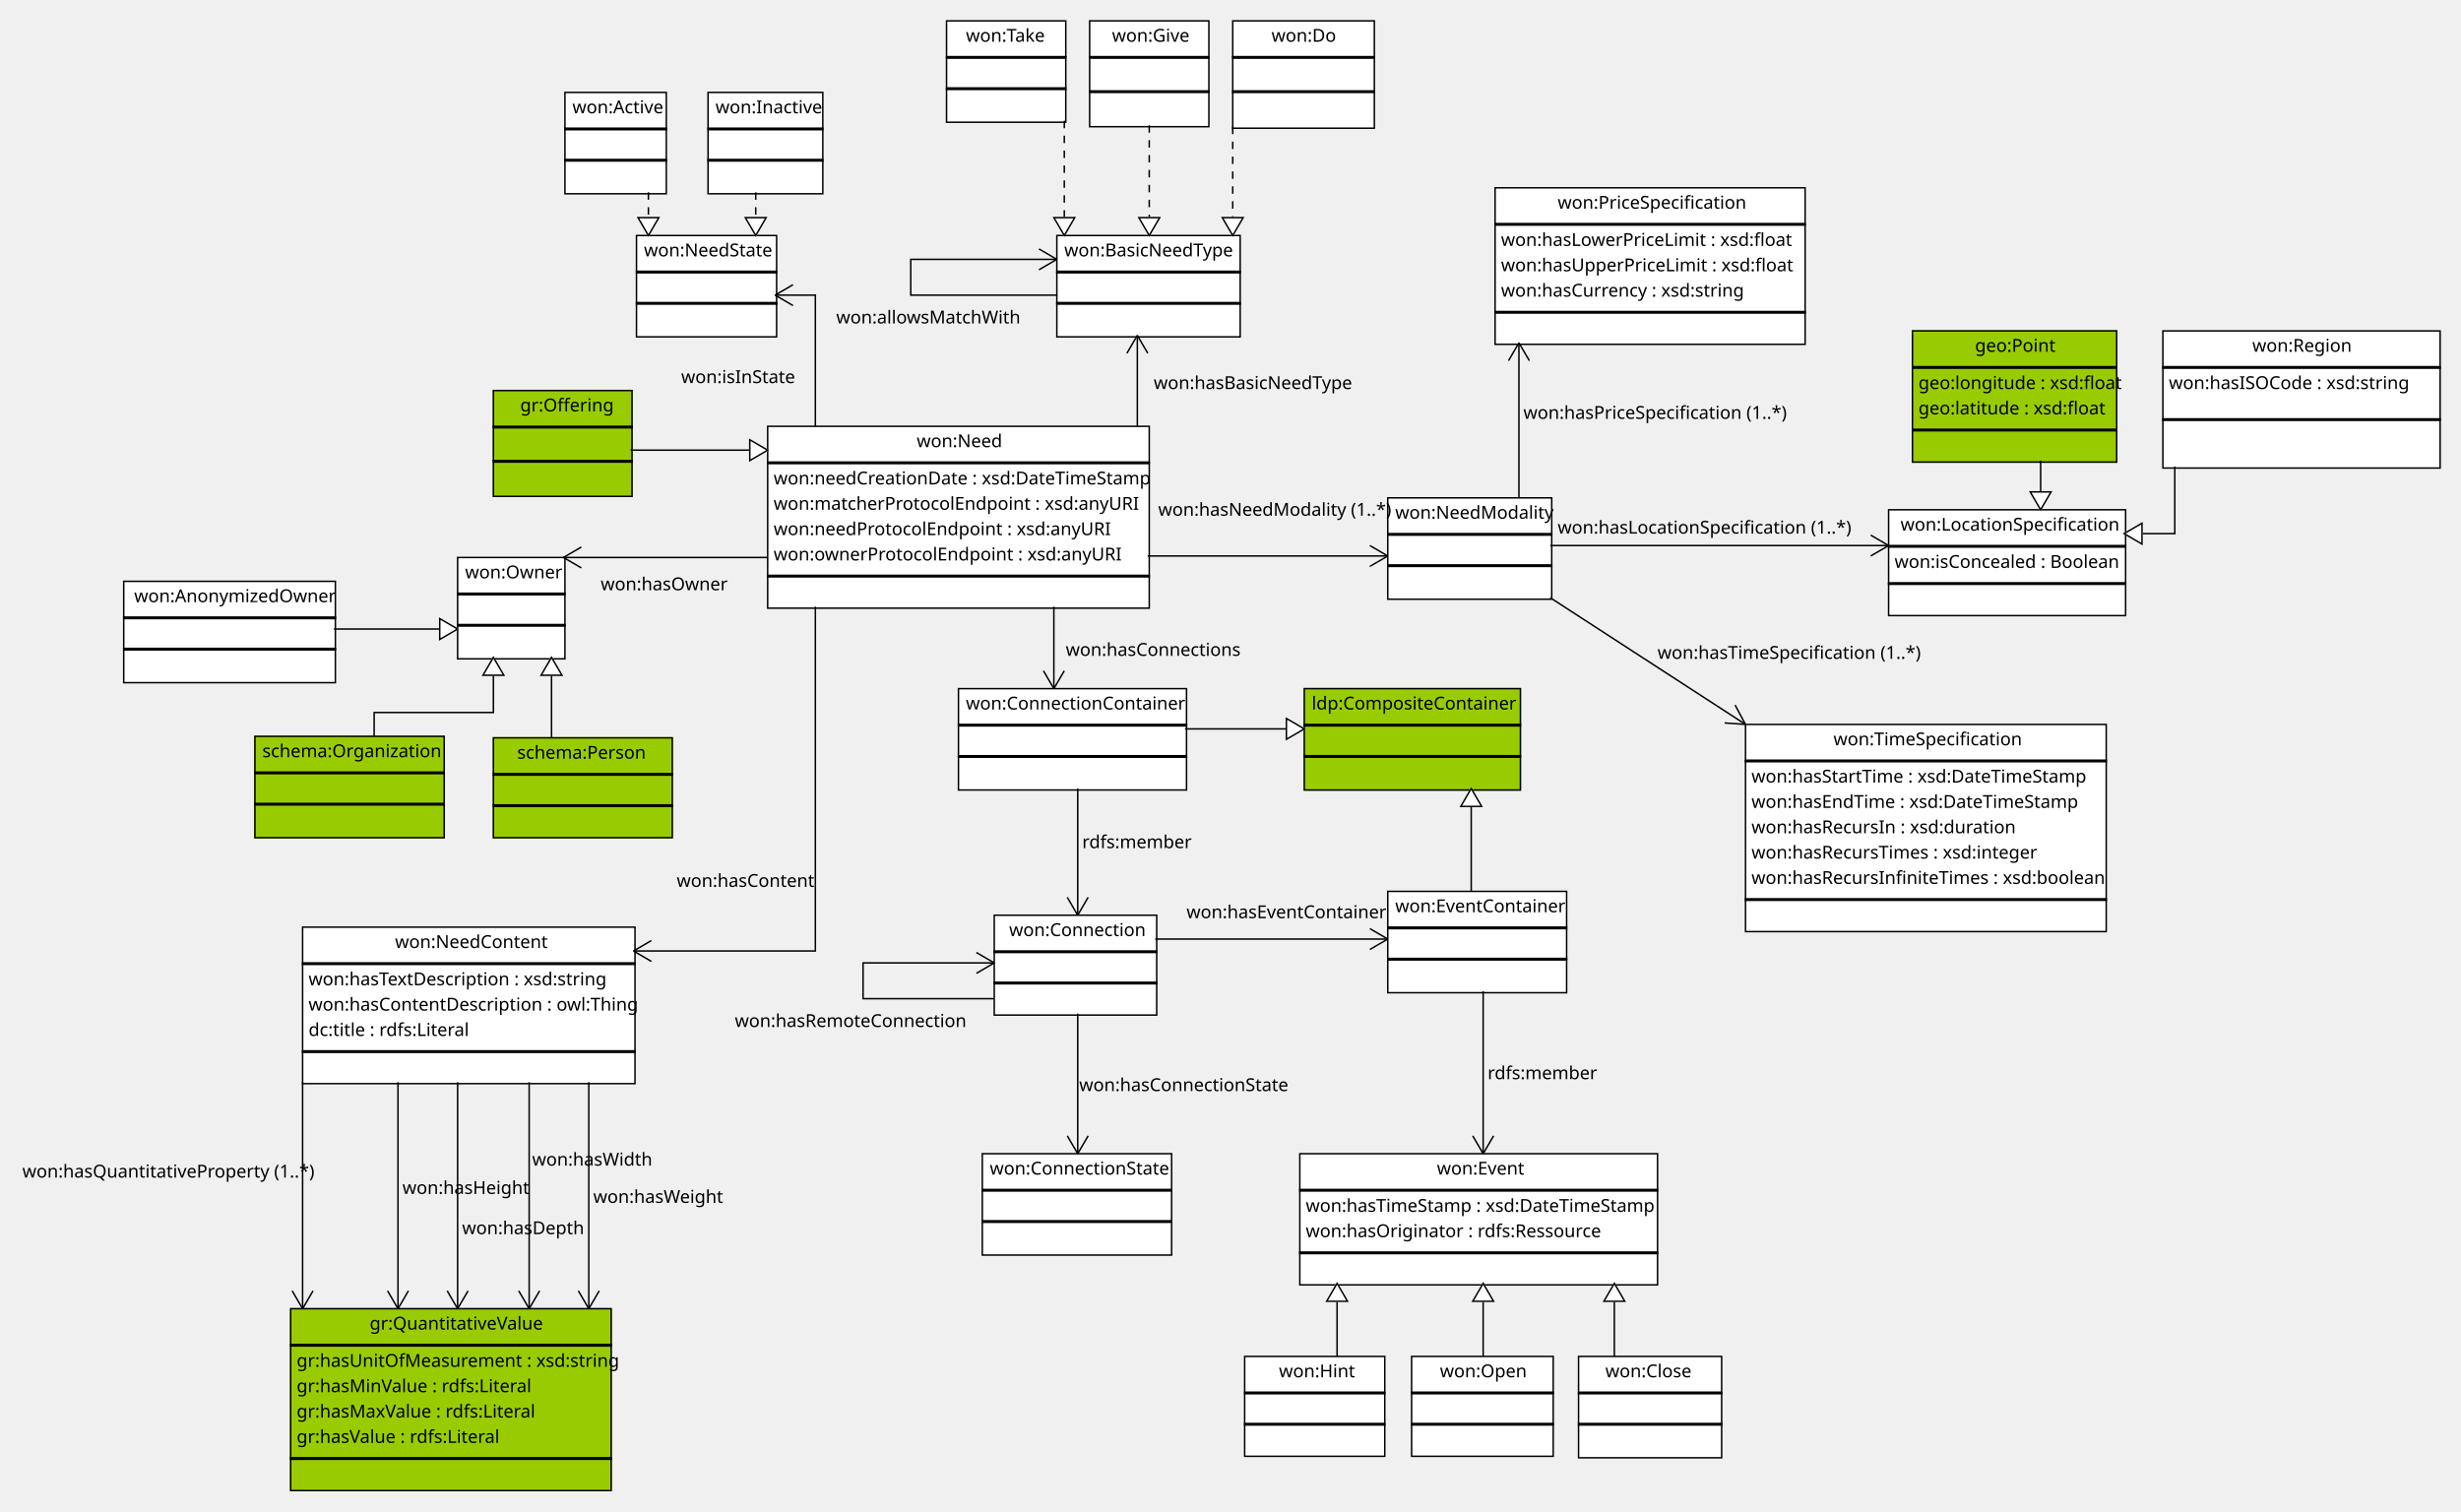
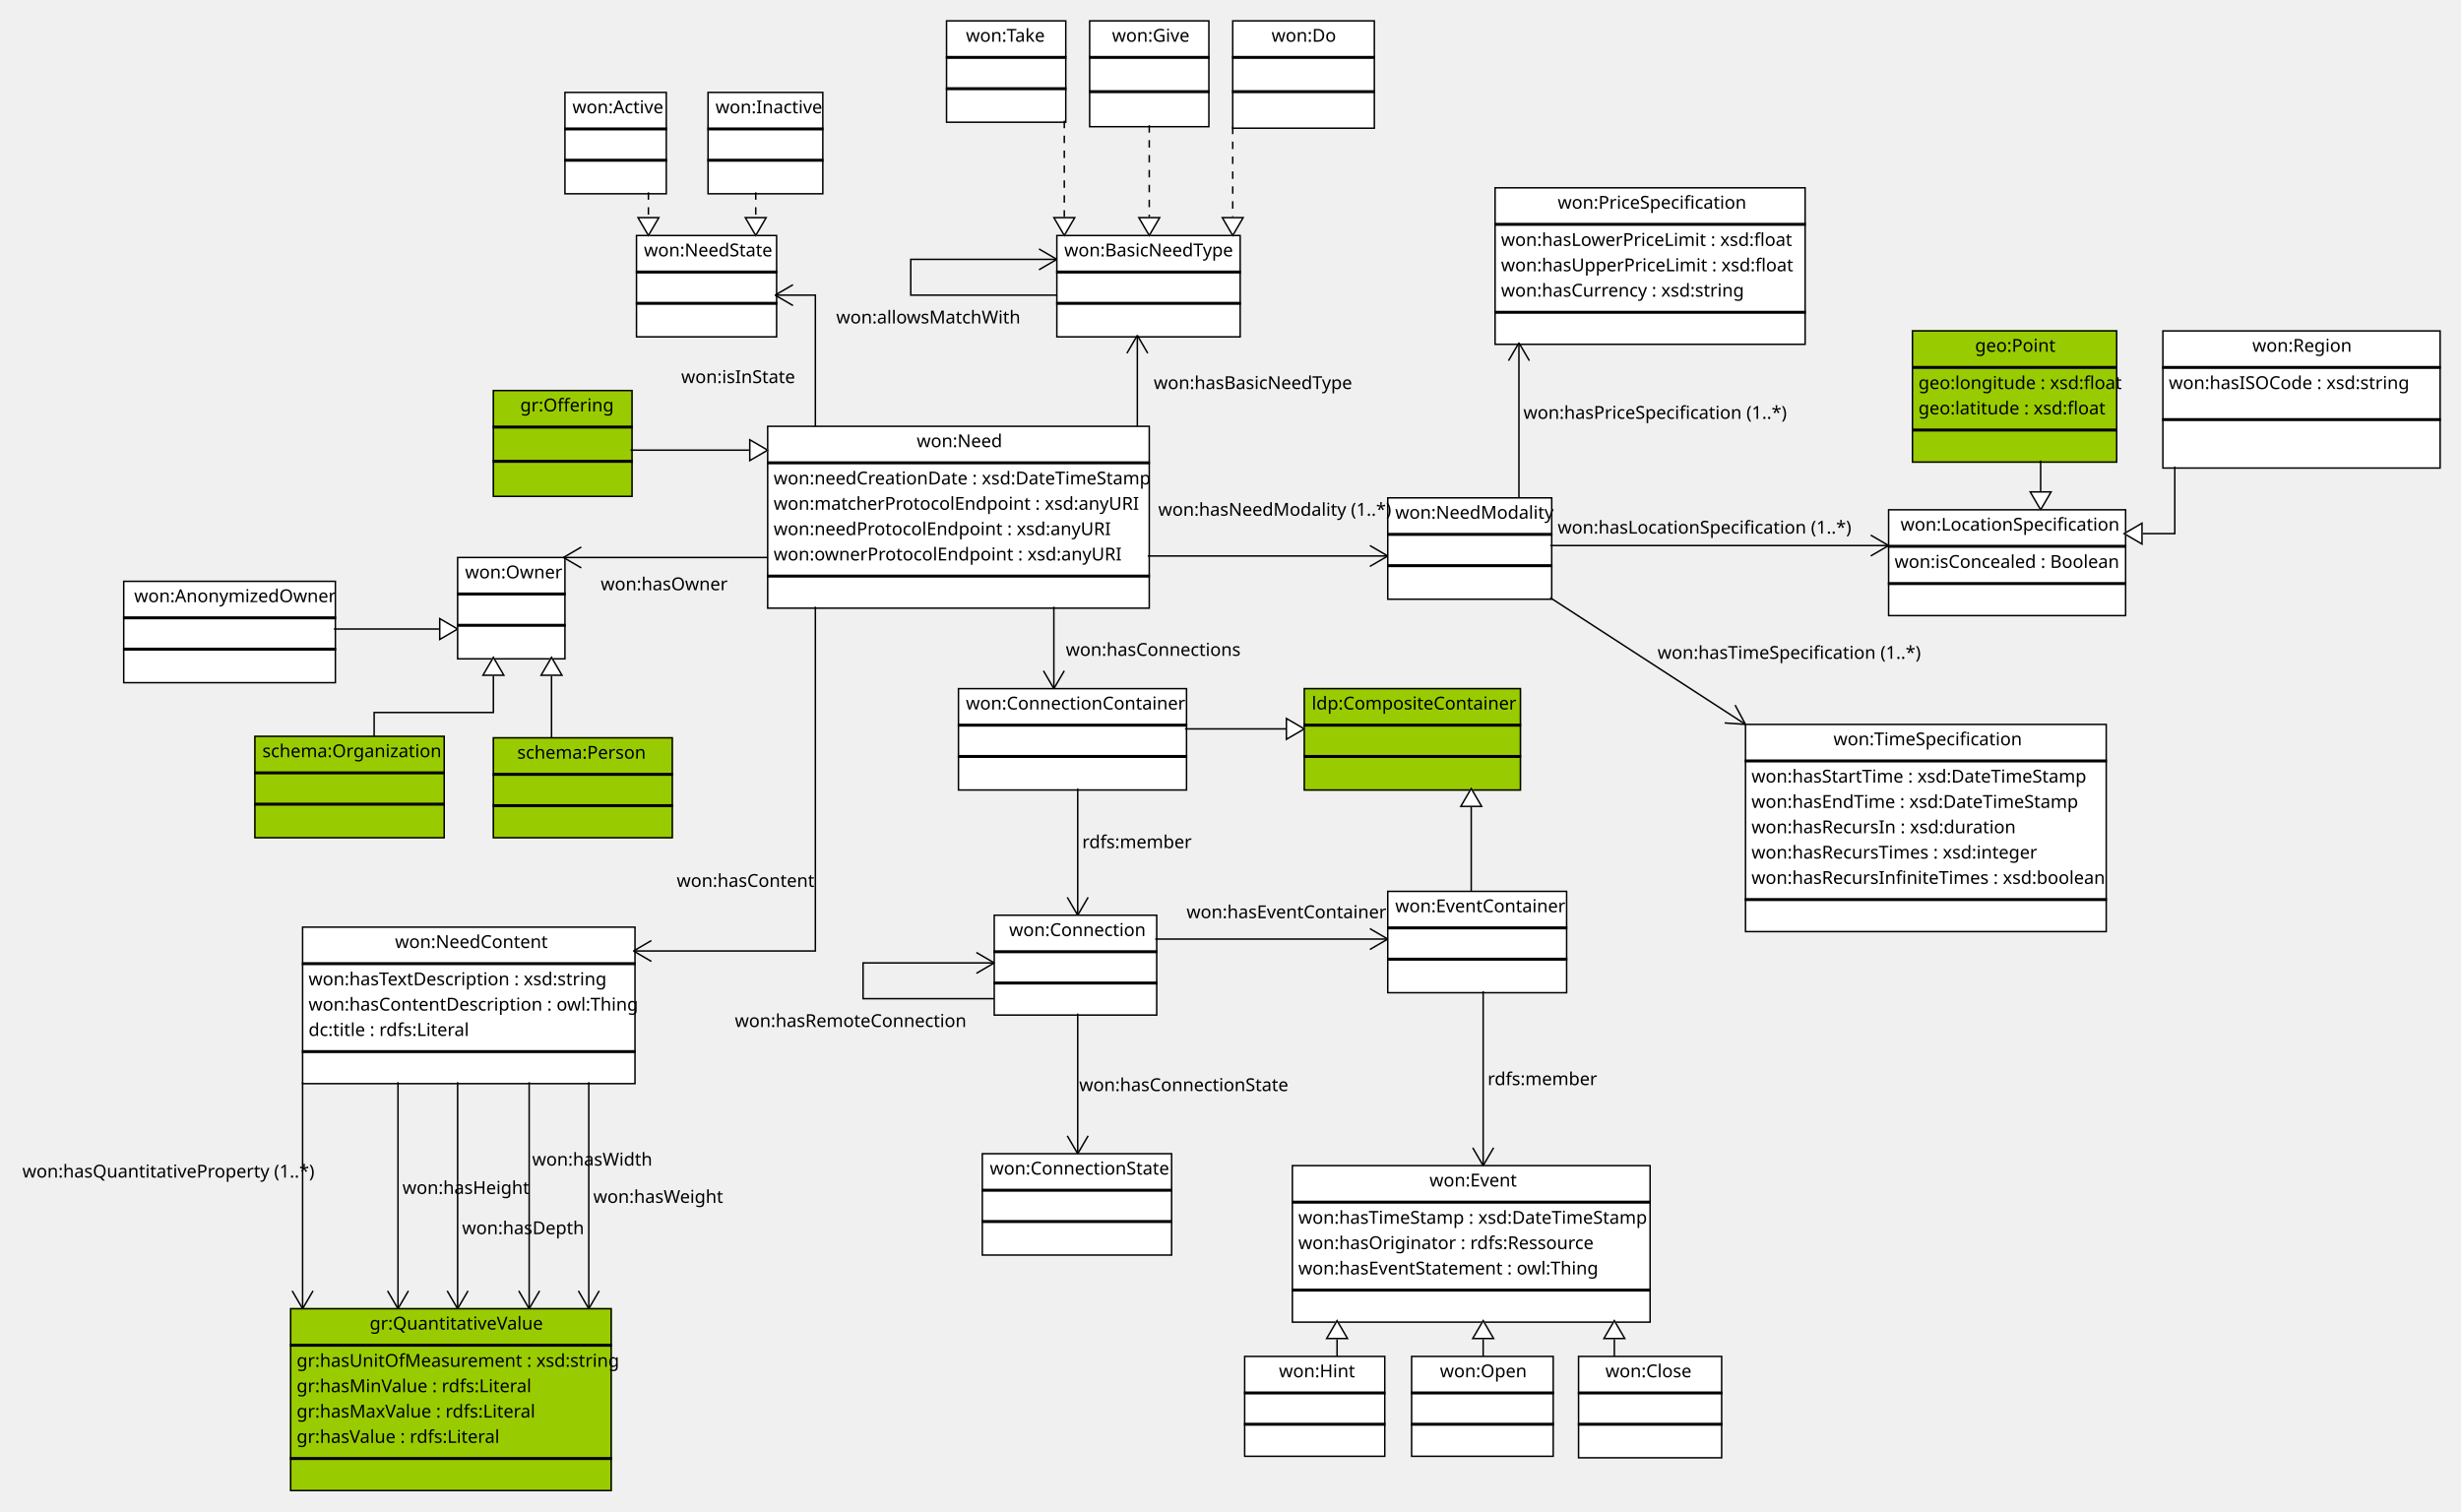
<svg xmlns="http://www.w3.org/2000/svg" height="1014" version="1.1" width="1651">
  <rect fill="#99cc00" height="71" stroke="#99cc00" stroke-width="1" width="93" x="331" y="262" />
  <rect fill="none" height="71" stroke="#000000" stroke-width="1" width="93" x="331" y="262" />
  <text font-family="Dialog" font-size="12" x="349" y="276">
gr:Offering</text>
  <rect fill="#000000" height="1" stroke="#000000" stroke-width="1" width="93" x="331" y="286" />
  <rect fill="#000000" height="1" stroke="#000000" stroke-width="1" width="93" x="331" y="309" />
  <rect fill="#ffffff" height="122" stroke="#ffffff" stroke-width="1" width="256" x="515" y="286" />
  <rect fill="none" height="122" stroke="#000000" stroke-width="1" width="256" x="515" y="286" />
  <text font-family="Dialog" font-size="12" x="615" y="300">
won:Need</text>
  <rect fill="#000000" height="1" stroke="#000000" stroke-width="1" width="256" x="515" y="310" />
  <text font-family="Dialog" font-size="12" x="519" y="325">
won:needCreationDate : xsd:DateTimeStamp</text>
  <text font-family="Dialog" font-size="12" x="519" y="342">
won:matcherProtocolEndpoint : xsd:anyURI</text>
  <text font-family="Dialog" font-size="12" x="519" y="359">
won:needProtocolEndpoint : xsd:anyURI</text>
  <text font-family="Dialog" font-size="12" x="519" y="376">
won:ownerProtocolEndpoint : xsd:anyURI</text>
  <rect fill="#000000" height="1" stroke="#000000" stroke-width="1" width="256" x="515" y="386" />
  <polyline fill="none" points="423,302 515,302" stroke="#000000" stroke-width="1" />
  <polygon fill="#ffffff" points="515,302 503,309 503,295" stroke="#ffffff" stroke-width="1" />
  <polygon fill="none" points="515,302 503,309 503,295" stroke="#000000" stroke-width="1" />
  <rect fill="#99cc00" height="68" stroke="#99cc00" stroke-width="1" width="145" x="875" y="462" />
  <rect fill="none" height="68" stroke="#000000" stroke-width="1" width="145" x="875" y="462" />
  <text font-family="Dialog" font-size="12" x="880" y="476">
ldp:CompositeContainer</text>
  <rect fill="#000000" height="1" stroke="#000000" stroke-width="1" width="145" x="875" y="486" />
  <rect fill="#000000" height="1" stroke="#000000" stroke-width="1" width="145" x="875" y="507" />
  <rect fill="#ffffff" height="68" stroke="#ffffff" stroke-width="1" width="120" x="931" y="598" />
  <rect fill="none" height="68" stroke="#000000" stroke-width="1" width="120" x="931" y="598" />
  <text font-family="Dialog" font-size="12" x="936" y="612">
won:EventContainer</text>
  <rect fill="#000000" height="1" stroke="#000000" stroke-width="1" width="120" x="931" y="622" />
  <rect fill="#000000" height="1" stroke="#000000" stroke-width="1" width="120" x="931" y="643" />
  <polyline fill="none" points="987,598 987,529" stroke="#000000" stroke-width="1" />
  <polygon fill="#ffffff" points="987,529 994,541 980,541" stroke="#ffffff" stroke-width="1" />
  <polygon fill="none" points="987,529 994,541 980,541" stroke="#000000" stroke-width="1" />
  <rect fill="#ffffff" height="67" stroke="#ffffff" stroke-width="1" width="109" x="667" y="614" />
  <rect fill="none" height="67" stroke="#000000" stroke-width="1" width="109" x="667" y="614" />
  <text font-family="Dialog" font-size="12" x="677" y="628">
won:Connection</text>
  <rect fill="#000000" height="1" stroke="#000000" stroke-width="1" width="109" x="667" y="638" />
  <rect fill="#000000" height="1" stroke="#000000" stroke-width="1" width="109" x="667" y="659" />
-   <rect fill="#ffffff" height="88" stroke="#ffffff" stroke-width="1" width="240" x="872" y="774" />
-   <rect fill="none" height="88" stroke="#000000" stroke-width="1" width="240" x="872" y="774" />
-   <text font-family="Dialog" font-size="12" x="964" y="788">
+   <rect fill="#ffffff" height="105" stroke="#ffffff" stroke-width="1" width="240" x="867" y="782" />
+   <rect fill="none" height="105" stroke="#000000" stroke-width="1" width="240" x="867" y="782" />
+   <text font-family="Dialog" font-size="12" x="959" y="796">
won:Event</text>
-   <rect fill="#000000" height="1" stroke="#000000" stroke-width="1" width="240" x="872" y="798" />
-   <text font-family="Dialog" font-size="12" x="876" y="813">
+   <rect fill="#000000" height="1" stroke="#000000" stroke-width="1" width="240" x="867" y="806" />
+   <text font-family="Dialog" font-size="12" x="871" y="821">
won:hasTimeStamp : xsd:DateTimeStamp</text>
-   <text font-family="Dialog" font-size="12" x="876" y="830">
+   <text font-family="Dialog" font-size="12" x="871" y="838">
won:hasOriginator : rdfs:Ressource</text>
-   <rect fill="#000000" height="1" stroke="#000000" stroke-width="1" width="240" x="872" y="840" />
-   <polyline fill="none" points="995,665 995,774" stroke="#000000" stroke-width="1" />
-   <line fill="#000000" stroke="#000000" stroke-width="1" x1="988" x2="995" y1="762" y2="774" />
-   <line fill="#000000" stroke="#000000" stroke-width="1" x1="1002" x2="995" y1="762" y2="774" />
-   <text font-family="Dialog" font-size="12" x="998" y="724">
+   <text font-family="Dialog" font-size="12" x="871" y="855">
+ won:hasEventStatement : owl:Thing</text>
+   <rect fill="#000000" height="1" stroke="#000000" stroke-width="1" width="240" x="867" y="865" />
+   <polyline fill="none" points="995,665 995,782" stroke="#000000" stroke-width="1" />
+   <line fill="#000000" stroke="#000000" stroke-width="1" x1="988" x2="995" y1="770" y2="782" />
+   <line fill="#000000" stroke="#000000" stroke-width="1" x1="1002" x2="995" y1="770" y2="782" />
+   <text font-family="Dialog" font-size="12" x="998" y="728">
rdfs:member</text>
  <polyline fill="none" points="775,630 931,630" stroke="#000000" stroke-width="1" />
  <line fill="#000000" stroke="#000000" stroke-width="1" x1="919" x2="931" y1="637" y2="630" />
  <line fill="#000000" stroke="#000000" stroke-width="1" x1="919" x2="931" y1="623" y2="630" />
  <text font-family="Dialog" font-size="12" x="796" y="616">
won:hasEventContainer</text>
  <polyline fill="none" points="667,670 579,670 579,646 667,646" stroke="#000000" stroke-width="1" />
  <line fill="#000000" stroke="#000000" stroke-width="1" x1="655" x2="667" y1="653" y2="646" />
  <line fill="#000000" stroke="#000000" stroke-width="1" x1="655" x2="667" y1="639" y2="646" />
  <text font-family="Dialog" font-size="12" x="493" y="689">
won:hasRemoteConnection</text>
  <rect fill="#ffffff" height="68" stroke="#ffffff" stroke-width="1" width="96" x="1059" y="910" />
  <rect fill="none" height="68" stroke="#000000" stroke-width="1" width="96" x="1059" y="910" />
  <text font-family="Dialog" font-size="12" x="1077" y="924">
won:Close</text>
  <rect fill="#000000" height="1" stroke="#000000" stroke-width="1" width="96" x="1059" y="934" />
  <rect fill="#000000" height="1" stroke="#000000" stroke-width="1" width="96" x="1059" y="955" />
  <rect fill="#ffffff" height="67" stroke="#ffffff" stroke-width="1" width="95" x="947" y="910" />
  <rect fill="none" height="67" stroke="#000000" stroke-width="1" width="95" x="947" y="910" />
  <text font-family="Dialog" font-size="12" x="966" y="924">
won:Open</text>
  <rect fill="#000000" height="1" stroke="#000000" stroke-width="1" width="95" x="947" y="934" />
  <rect fill="#000000" height="1" stroke="#000000" stroke-width="1" width="95" x="947" y="955" />
-   <polyline fill="none" points="1083,910 1083,861" stroke="#000000" stroke-width="1" />
-   <polygon fill="#ffffff" points="1083,861 1090,873 1076,873" stroke="#ffffff" stroke-width="1" />
-   <polygon fill="none" points="1083,861 1090,873 1076,873" stroke="#000000" stroke-width="1" />
-   <polyline fill="none" points="995,910 995,861" stroke="#000000" stroke-width="1" />
-   <polygon fill="#ffffff" points="995,861 1002,873 988,873" stroke="#ffffff" stroke-width="1" />
-   <polygon fill="none" points="995,861 1002,873 988,873" stroke="#000000" stroke-width="1" />
+   <polyline fill="none" points="1083,910 1083,886" stroke="#000000" stroke-width="1" />
+   <polygon fill="#ffffff" points="1083,886 1090,898 1076,898" stroke="#ffffff" stroke-width="1" />
+   <polygon fill="none" points="1083,886 1090,898 1076,898" stroke="#000000" stroke-width="1" />
+   <polyline fill="none" points="995,910 995,886" stroke="#000000" stroke-width="1" />
+   <polygon fill="#ffffff" points="995,886 1002,898 988,898" stroke="#ffffff" stroke-width="1" />
+   <polygon fill="none" points="995,886 1002,898 988,898" stroke="#000000" stroke-width="1" />
  <rect fill="#ffffff" height="67" stroke="#ffffff" stroke-width="1" width="94" x="835" y="910" />
  <rect fill="none" height="67" stroke="#000000" stroke-width="1" width="94" x="835" y="910" />
  <text font-family="Dialog" font-size="12" x="858" y="924">
won:Hint</text>
  <rect fill="#000000" height="1" stroke="#000000" stroke-width="1" width="94" x="835" y="934" />
  <rect fill="#000000" height="1" stroke="#000000" stroke-width="1" width="94" x="835" y="955" />
-   <polyline fill="none" points="897,910 897,861" stroke="#000000" stroke-width="1" />
-   <polygon fill="#ffffff" points="897,861 904,873 890,873" stroke="#ffffff" stroke-width="1" />
-   <polygon fill="none" points="897,861 904,873 890,873" stroke="#000000" stroke-width="1" />
+   <polyline fill="none" points="897,910 897,886" stroke="#000000" stroke-width="1" />
+   <polygon fill="#ffffff" points="897,886 904,898 890,898" stroke="#ffffff" stroke-width="1" />
+   <polygon fill="none" points="897,886 904,898 890,898" stroke="#000000" stroke-width="1" />
  <rect fill="#ffffff" height="68" stroke="#ffffff" stroke-width="1" width="80" x="635" y="14" />
  <rect fill="none" height="68" stroke="#000000" stroke-width="1" width="80" x="635" y="14" />
  <text font-family="Dialog" font-size="12" x="648" y="28">
won:Take</text>
  <rect fill="#000000" height="1" stroke="#000000" stroke-width="1" width="80" x="635" y="38" />
  <rect fill="#000000" height="1" stroke="#000000" stroke-width="1" width="80" x="635" y="59" />
  <rect fill="#ffffff" height="71" stroke="#ffffff" stroke-width="1" width="80" x="731" y="14" />
  <rect fill="none" height="71" stroke="#000000" stroke-width="1" width="80" x="731" y="14" />
  <text font-family="Dialog" font-size="12" x="746" y="28">
won:Give</text>
  <rect fill="#000000" height="1" stroke="#000000" stroke-width="1" width="80" x="731" y="38" />
  <rect fill="#000000" height="1" stroke="#000000" stroke-width="1" width="80" x="731" y="61" />
  <rect fill="#ffffff" height="68" stroke="#ffffff" stroke-width="1" width="153" x="643" y="462" />
  <rect fill="none" height="68" stroke="#000000" stroke-width="1" width="153" x="643" y="462" />
  <text font-family="Dialog" font-size="12" x="648" y="476">
won:ConnectionContainer</text>
  <rect fill="#000000" height="1" stroke="#000000" stroke-width="1" width="153" x="643" y="486" />
  <rect fill="#000000" height="1" stroke="#000000" stroke-width="1" width="153" x="643" y="507" />
  <polyline fill="none" points="707,407 707,462" stroke="#000000" stroke-width="1" />
  <line fill="#000000" stroke="#000000" stroke-width="1" x1="700" x2="707" y1="450" y2="462" />
  <line fill="#000000" stroke="#000000" stroke-width="1" x1="714" x2="707" y1="450" y2="462" />
  <text font-family="Dialog" font-size="12" x="715" y="440">
won:hasConnections</text>
  <polyline fill="none" points="723,529 723,614" stroke="#000000" stroke-width="1" />
  <line fill="#000000" stroke="#000000" stroke-width="1" x1="716" x2="723" y1="602" y2="614" />
  <line fill="#000000" stroke="#000000" stroke-width="1" x1="730" x2="723" y1="602" y2="614" />
  <text font-family="Dialog" font-size="12" x="726" y="569">
rdfs:member</text>
  <polyline fill="none" points="795,489 875,489" stroke="#000000" stroke-width="1" />
  <polygon fill="#ffffff" points="875,489 863,496 863,482" stroke="#ffffff" stroke-width="1" />
  <polygon fill="none" points="875,489 863,496 863,482" stroke="#000000" stroke-width="1" />
  <rect fill="#ffffff" height="68" stroke="#ffffff" stroke-width="1" width="123" x="709" y="158" />
  <rect fill="none" height="68" stroke="#000000" stroke-width="1" width="123" x="709" y="158" />
  <text font-family="Dialog" font-size="12" x="714" y="172">
won:BasicNeedType</text>
  <rect fill="#000000" height="1" stroke="#000000" stroke-width="1" width="123" x="709" y="182" />
  <rect fill="#000000" height="1" stroke="#000000" stroke-width="1" width="123" x="709" y="203" />
  <polyline fill="none" points="763,286 763,225" stroke="#000000" stroke-width="1" />
  <line fill="#000000" stroke="#000000" stroke-width="1" x1="770" x2="763" y1="237" y2="225" />
  <line fill="#000000" stroke="#000000" stroke-width="1" x1="756" x2="763" y1="237" y2="225" />
  <text font-family="Dialog" font-size="12" x="774" y="261">
won:hasBasicNeedType</text>
  <line fill="#000000" stroke="#000000" stroke-width="1" x1="714" x2="714" y1="81" y2="86" />
  <line fill="#000000" stroke="#000000" stroke-width="1" x1="714" x2="714" y1="91" y2="96" />
  <line fill="#000000" stroke="#000000" stroke-width="1" x1="714" x2="714" y1="101" y2="106" />
  <line fill="#000000" stroke="#000000" stroke-width="1" x1="714" x2="714" y1="111" y2="116" />
  <line fill="#000000" stroke="#000000" stroke-width="1" x1="714" x2="714" y1="121" y2="126" />
  <line fill="#000000" stroke="#000000" stroke-width="1" x1="714" x2="714" y1="131" y2="136" />
  <line fill="#000000" stroke="#000000" stroke-width="1" x1="714" x2="714" y1="141" y2="146" />
  <line fill="#000000" stroke="#000000" stroke-width="1" x1="714" x2="714" y1="151" y2="156" />
  <polygon fill="#ffffff" points="714,158 707,146 721,146" stroke="#ffffff" stroke-width="1" />
  <polygon fill="none" points="714,158 707,146 721,146" stroke="#000000" stroke-width="1" />
  <line fill="#000000" stroke="#000000" stroke-width="1" x1="771" x2="771" y1="84" y2="89" />
  <line fill="#000000" stroke="#000000" stroke-width="1" x1="771" x2="771" y1="94" y2="99" />
  <line fill="#000000" stroke="#000000" stroke-width="1" x1="771" x2="771" y1="104" y2="109" />
  <line fill="#000000" stroke="#000000" stroke-width="1" x1="771" x2="771" y1="114" y2="119" />
  <line fill="#000000" stroke="#000000" stroke-width="1" x1="771" x2="771" y1="124" y2="129" />
  <line fill="#000000" stroke="#000000" stroke-width="1" x1="771" x2="771" y1="134" y2="139" />
  <line fill="#000000" stroke="#000000" stroke-width="1" x1="771" x2="771" y1="144" y2="149" />
  <line fill="#000000" stroke="#000000" stroke-width="1" x1="771" x2="771" y1="154" y2="158" />
  <polygon fill="#ffffff" points="771,158 764,146 778,146" stroke="#ffffff" stroke-width="1" />
  <polygon fill="none" points="771,158 764,146 778,146" stroke="#000000" stroke-width="1" />
  <rect fill="#ffffff" height="72" stroke="#ffffff" stroke-width="1" width="95" x="827" y="14" />
  <rect fill="none" height="72" stroke="#000000" stroke-width="1" width="95" x="827" y="14" />
  <text font-family="Dialog" font-size="12" x="853" y="28">
won:Do</text>
  <rect fill="#000000" height="1" stroke="#000000" stroke-width="1" width="95" x="827" y="38" />
  <rect fill="#000000" height="1" stroke="#000000" stroke-width="1" width="95" x="827" y="61" />
  <line fill="#000000" stroke="#000000" stroke-width="1" x1="827" x2="827" y1="85" y2="90" />
  <line fill="#000000" stroke="#000000" stroke-width="1" x1="827" x2="827" y1="95" y2="100" />
  <line fill="#000000" stroke="#000000" stroke-width="1" x1="827" x2="827" y1="105" y2="110" />
  <line fill="#000000" stroke="#000000" stroke-width="1" x1="827" x2="827" y1="115" y2="120" />
  <line fill="#000000" stroke="#000000" stroke-width="1" x1="827" x2="827" y1="125" y2="130" />
  <line fill="#000000" stroke="#000000" stroke-width="1" x1="827" x2="827" y1="135" y2="140" />
  <line fill="#000000" stroke="#000000" stroke-width="1" x1="827" x2="827" y1="145" y2="150" />
  <line fill="#000000" stroke="#000000" stroke-width="1" x1="827" x2="827" y1="155" y2="158" />
  <polygon fill="#ffffff" points="827,158 820,146 834,146" stroke="#ffffff" stroke-width="1" />
  <polygon fill="none" points="827,158 820,146 834,146" stroke="#000000" stroke-width="1" />
  <rect fill="#ffffff" height="68" stroke="#ffffff" stroke-width="1" width="110" x="931" y="334" />
  <rect fill="none" height="68" stroke="#000000" stroke-width="1" width="110" x="931" y="334" />
  <text font-family="Dialog" font-size="12" x="936" y="348">
won:NeedModality</text>
  <rect fill="#000000" height="1" stroke="#000000" stroke-width="1" width="110" x="931" y="358" />
  <rect fill="#000000" height="1" stroke="#000000" stroke-width="1" width="110" x="931" y="379" />
  <polyline fill="none" points="770,373 931,373" stroke="#000000" stroke-width="1" />
  <line fill="#000000" stroke="#000000" stroke-width="1" x1="919" x2="931" y1="380" y2="373" />
  <line fill="#000000" stroke="#000000" stroke-width="1" x1="919" x2="931" y1="366" y2="373" />
  <text font-family="Dialog" font-size="12" x="777" y="346">
won:hasNeedModality (1..*)</text>
  <rect fill="#ffffff" height="105" stroke="#ffffff" stroke-width="1" width="208" x="1003" y="126" />
  <rect fill="none" height="105" stroke="#000000" stroke-width="1" width="208" x="1003" y="126" />
  <text font-family="Dialog" font-size="12" x="1045" y="140">
won:PriceSpecification</text>
  <rect fill="#000000" height="1" stroke="#000000" stroke-width="1" width="208" x="1003" y="150" />
  <text font-family="Dialog" font-size="12" x="1007" y="165">
won:hasLowerPriceLimit : xsd:float</text>
  <text font-family="Dialog" font-size="12" x="1007" y="182">
won:hasUpperPriceLimit : xsd:float</text>
  <text font-family="Dialog" font-size="12" x="1007" y="199">
won:hasCurrency : xsd:string</text>
  <rect fill="#000000" height="1" stroke="#000000" stroke-width="1" width="208" x="1003" y="209" />
  <polyline fill="none" points="1019,334 1019,230" stroke="#000000" stroke-width="1" />
  <line fill="#000000" stroke="#000000" stroke-width="1" x1="1026" x2="1019" y1="242" y2="230" />
  <line fill="#000000" stroke="#000000" stroke-width="1" x1="1012" x2="1019" y1="242" y2="230" />
  <text font-family="Dialog" font-size="12" x="1022" y="281">
won:hasPriceSpecification (1..*)</text>
  <rect fill="#ffffff" height="71" stroke="#ffffff" stroke-width="1" width="159" x="1267" y="342" />
  <rect fill="none" height="71" stroke="#000000" stroke-width="1" width="159" x="1267" y="342" />
  <text font-family="Dialog" font-size="12" x="1275" y="356">
won:LocationSpecification</text>
  <rect fill="#000000" height="1" stroke="#000000" stroke-width="1" width="159" x="1267" y="366" />
  <text font-family="Dialog" font-size="12" x="1271" y="381">
won:isConcealed : Boolean</text>
  <rect fill="#000000" height="1" stroke="#000000" stroke-width="1" width="159" x="1267" y="391" />
  <polyline fill="none" points="1040,366 1267,366" stroke="#000000" stroke-width="1" />
  <line fill="#000000" stroke="#000000" stroke-width="1" x1="1255" x2="1267" y1="373" y2="366" />
  <line fill="#000000" stroke="#000000" stroke-width="1" x1="1255" x2="1267" y1="359" y2="366" />
  <text font-family="Dialog" font-size="12" x="1045" y="358">
won:hasLocationSpecification (1..*)</text>
  <rect fill="#99cc00" height="88" stroke="#99cc00" stroke-width="1" width="137" x="1283" y="222" />
  <rect fill="none" height="88" stroke="#000000" stroke-width="1" width="137" x="1283" y="222" />
  <text font-family="Dialog" font-size="12" x="1325" y="236">
geo:Point</text>
  <rect fill="#000000" height="1" stroke="#000000" stroke-width="1" width="137" x="1283" y="246" />
  <text font-family="Dialog" font-size="12" x="1287" y="261">
geo:longitude : xsd:float</text>
  <text font-family="Dialog" font-size="12" x="1287" y="278">
geo:latitude : xsd:float</text>
  <rect fill="#000000" height="1" stroke="#000000" stroke-width="1" width="137" x="1283" y="288" />
  <rect fill="#ffffff" height="139" stroke="#ffffff" stroke-width="1" width="242" x="1171" y="486" />
  <rect fill="none" height="139" stroke="#000000" stroke-width="1" width="242" x="1171" y="486" />
  <text font-family="Dialog" font-size="12" x="1230" y="500">
won:TimeSpecification</text>
  <rect fill="#000000" height="1" stroke="#000000" stroke-width="1" width="242" x="1171" y="510" />
  <text font-family="Dialog" font-size="12" x="1175" y="525">
won:hasStartTime : xsd:DateTimeStamp</text>
  <text font-family="Dialog" font-size="12" x="1175" y="542">
won:hasEndTime : xsd:DateTimeStamp</text>
  <text font-family="Dialog" font-size="12" x="1175" y="559">
won:hasRecursIn : xsd:duration</text>
  <text font-family="Dialog" font-size="12" x="1175" y="576">
won:hasRecursTimes : xsd:integer</text>
  <text font-family="Dialog" font-size="12" x="1175" y="593">
won:hasRecursInfiniteTimes : xsd:boolean</text>
  <rect fill="#000000" height="1" stroke="#000000" stroke-width="1" width="242" x="1171" y="603" />
  <polyline fill="none" points="1040,401 1171,486" stroke="#000000" stroke-width="1" />
  <line fill="#000000" stroke="#000000" stroke-width="1" x1="1157" x2="1171" y1="485" y2="486" />
  <line fill="#000000" stroke="#000000" stroke-width="1" x1="1164" x2="1171" y1="473" y2="486" />
  <text font-family="Dialog" font-size="12" x="1112" y="442">
won:hasTimeSpecification (1..*)</text>
  <polyline fill="none" points="1369,309 1369,342" stroke="#000000" stroke-width="1" />
  <polygon fill="#ffffff" points="1369,342 1362,330 1376,330" stroke="#ffffff" stroke-width="1" />
  <polygon fill="none" points="1369,342 1362,330 1376,330" stroke="#000000" stroke-width="1" />
  <rect fill="#ffffff" height="92" stroke="#ffffff" stroke-width="1" width="186" x="1451" y="222" />
  <rect fill="none" height="92" stroke="#000000" stroke-width="1" width="186" x="1451" y="222" />
  <text font-family="Dialog" font-size="12" x="1511" y="236">
won:Region</text>
  <rect fill="#000000" height="1" stroke="#000000" stroke-width="1" width="186" x="1451" y="246" />
  <text font-family="Dialog" font-size="12" x="1455" y="261">
won:hasISOCode : xsd:string</text>
  <rect fill="#000000" height="1" stroke="#000000" stroke-width="1" width="186" x="1451" y="281" />
  <polyline fill="none" points="1459,313 1459,358 1425,358" stroke="#000000" stroke-width="1" />
  <polygon fill="#ffffff" points="1425,358 1437,351 1437,365" stroke="#ffffff" stroke-width="1" />
  <polygon fill="none" points="1425,358 1437,351 1437,365" stroke="#000000" stroke-width="1" />
  <rect fill="#ffffff" height="68" stroke="#ffffff" stroke-width="1" width="72" x="307" y="374" />
  <rect fill="none" height="68" stroke="#000000" stroke-width="1" width="72" x="307" y="374" />
  <text font-family="Dialog" font-size="12" x="312" y="388">
won:Owner</text>
  <rect fill="#000000" height="1" stroke="#000000" stroke-width="1" width="72" x="307" y="398" />
  <rect fill="#000000" height="1" stroke="#000000" stroke-width="1" width="72" x="307" y="419" />
  <rect fill="#99cc00" height="67" stroke="#99cc00" stroke-width="1" width="120" x="331" y="495" />
  <rect fill="none" height="67" stroke="#000000" stroke-width="1" width="120" x="331" y="495" />
  <text font-family="Dialog" font-size="12" x="347" y="509">
schema:Person</text>
  <rect fill="#000000" height="1" stroke="#000000" stroke-width="1" width="120" x="331" y="519" />
  <rect fill="#000000" height="1" stroke="#000000" stroke-width="1" width="120" x="331" y="540" />
  <rect fill="#ffffff" height="68" stroke="#ffffff" stroke-width="1" width="142" x="83" y="390" />
  <rect fill="none" height="68" stroke="#000000" stroke-width="1" width="142" x="83" y="390" />
  <text font-family="Dialog" font-size="12" x="90" y="404">
won:AnonymizedOwner</text>
  <rect fill="#000000" height="1" stroke="#000000" stroke-width="1" width="142" x="83" y="414" />
  <rect fill="#000000" height="1" stroke="#000000" stroke-width="1" width="142" x="83" y="435" />
  <polyline fill="none" points="224,422 307,422" stroke="#000000" stroke-width="1" />
  <polygon fill="#ffffff" points="307,422 295,429 295,415" stroke="#ffffff" stroke-width="1" />
  <polygon fill="none" points="307,422 295,429 295,415" stroke="#000000" stroke-width="1" />
  <polyline fill="none" points="370,495 370,441" stroke="#000000" stroke-width="1" />
  <polygon fill="#ffffff" points="370,441 377,453 363,453" stroke="#ffffff" stroke-width="1" />
  <polygon fill="none" points="370,441 377,453 363,453" stroke="#000000" stroke-width="1" />
  <polyline fill="none" points="515,374 378,374" stroke="#000000" stroke-width="1" />
  <line fill="#000000" stroke="#000000" stroke-width="1" x1="390" x2="378" y1="367" y2="374" />
  <line fill="#000000" stroke="#000000" stroke-width="1" x1="390" x2="378" y1="381" y2="374" />
  <text font-family="Dialog" font-size="12" x="403" y="396">
won:hasOwner</text>
  <rect fill="#ffffff" height="105" stroke="#ffffff" stroke-width="1" width="223" x="203" y="622" />
  <rect fill="none" height="105" stroke="#000000" stroke-width="1" width="223" x="203" y="622" />
  <text font-family="Dialog" font-size="12" x="265" y="636">
won:NeedContent</text>
  <rect fill="#000000" height="1" stroke="#000000" stroke-width="1" width="223" x="203" y="646" />
  <text font-family="Dialog" font-size="12" x="207" y="661">
won:hasTextDescription : xsd:string</text>
  <text font-family="Dialog" font-size="12" x="207" y="678">
won:hasContentDescription : owl:Thing</text>
  <text font-family="Dialog" font-size="12" x="207" y="695">
dc:title : rdfs:Literal</text>
  <rect fill="#000000" height="1" stroke="#000000" stroke-width="1" width="223" x="203" y="705" />
  <polyline fill="none" points="547,407 547,638 425,638" stroke="#000000" stroke-width="1" />
  <line fill="#000000" stroke="#000000" stroke-width="1" x1="437" x2="425" y1="631" y2="638" />
  <line fill="#000000" stroke="#000000" stroke-width="1" x1="437" x2="425" y1="645" y2="638" />
  <text font-family="Dialog" font-size="12" x="454" y="595">
won:hasContent</text>
  <rect fill="#99cc00" height="122" stroke="#99cc00" stroke-width="1" width="215" x="195" y="878" />
  <rect fill="none" height="122" stroke="#000000" stroke-width="1" width="215" x="195" y="878" />
  <text font-family="Dialog" font-size="12" x="248" y="892">
gr:QuantitativeValue</text>
  <rect fill="#000000" height="1" stroke="#000000" stroke-width="1" width="215" x="195" y="902" />
  <text font-family="Dialog" font-size="12" x="199" y="917">
gr:hasUnitOfMeasurement : xsd:string</text>
  <text font-family="Dialog" font-size="12" x="199" y="934">
gr:hasMinValue : rdfs:Literal</text>
  <text font-family="Dialog" font-size="12" x="199" y="951">
gr:hasMaxValue : rdfs:Literal</text>
  <text font-family="Dialog" font-size="12" x="199" y="968">
gr:hasValue : rdfs:Literal</text>
  <rect fill="#000000" height="1" stroke="#000000" stroke-width="1" width="215" x="195" y="978" />
  <polyline fill="none" points="203,726 203,878" stroke="#000000" stroke-width="1" />
  <line fill="#000000" stroke="#000000" stroke-width="1" x1="196" x2="203" y1="866" y2="878" />
  <line fill="#000000" stroke="#000000" stroke-width="1" x1="210" x2="203" y1="866" y2="878" />
  <text font-family="Dialog" font-size="12" x="15" y="790">
won:hasQuantitativeProperty (1..*)</text>
  <polyline fill="none" points="307,726 307,878" stroke="#000000" stroke-width="1" />
  <line fill="#000000" stroke="#000000" stroke-width="1" x1="300" x2="307" y1="866" y2="878" />
  <line fill="#000000" stroke="#000000" stroke-width="1" x1="314" x2="307" y1="866" y2="878" />
  <text font-family="Dialog" font-size="12" x="310" y="828">
won:hasDepth</text>
  <polyline fill="none" points="267,726 267,878" stroke="#000000" stroke-width="1" />
  <line fill="#000000" stroke="#000000" stroke-width="1" x1="260" x2="267" y1="866" y2="878" />
  <line fill="#000000" stroke="#000000" stroke-width="1" x1="274" x2="267" y1="866" y2="878" />
  <text font-family="Dialog" font-size="12" x="270" y="801">
won:hasHeight</text>
  <polyline fill="none" points="355,726 355,878" stroke="#000000" stroke-width="1" />
  <line fill="#000000" stroke="#000000" stroke-width="1" x1="348" x2="355" y1="866" y2="878" />
  <line fill="#000000" stroke="#000000" stroke-width="1" x1="362" x2="355" y1="866" y2="878" />
  <text font-family="Dialog" font-size="12" x="357" y="782">
won:hasWidth</text>
  <polyline fill="none" points="395,726 395,878" stroke="#000000" stroke-width="1" />
  <line fill="#000000" stroke="#000000" stroke-width="1" x1="388" x2="395" y1="866" y2="878" />
  <line fill="#000000" stroke="#000000" stroke-width="1" x1="402" x2="395" y1="866" y2="878" />
  <text font-family="Dialog" font-size="12" x="398" y="807">
won:hasWeight</text>
  <rect fill="#ffffff" height="68" stroke="#ffffff" stroke-width="1" width="94" x="427" y="158" />
  <rect fill="none" height="68" stroke="#000000" stroke-width="1" width="94" x="427" y="158" />
  <text font-family="Dialog" font-size="12" x="432" y="172">
won:NeedState</text>
  <rect fill="#000000" height="1" stroke="#000000" stroke-width="1" width="94" x="427" y="182" />
  <rect fill="#000000" height="1" stroke="#000000" stroke-width="1" width="94" x="427" y="203" />
  <polyline fill="none" points="547,286 547,198 520,198" stroke="#000000" stroke-width="1" />
  <line fill="#000000" stroke="#000000" stroke-width="1" x1="532" x2="520" y1="191" y2="198" />
  <line fill="#000000" stroke="#000000" stroke-width="1" x1="532" x2="520" y1="205" y2="198" />
  <text font-family="Dialog" font-size="12" x="457" y="257">
won:isInState</text>
  <rect fill="#ffffff" height="68" stroke="#ffffff" stroke-width="1" width="68" x="379" y="62" />
  <rect fill="none" height="68" stroke="#000000" stroke-width="1" width="68" x="379" y="62" />
  <text font-family="Dialog" font-size="12" x="384" y="76">
won:Active</text>
  <rect fill="#000000" height="1" stroke="#000000" stroke-width="1" width="68" x="379" y="86" />
  <rect fill="#000000" height="1" stroke="#000000" stroke-width="1" width="68" x="379" y="107" />
  <rect fill="#ffffff" height="68" stroke="#ffffff" stroke-width="1" width="77" x="475" y="62" />
  <rect fill="none" height="68" stroke="#000000" stroke-width="1" width="77" x="475" y="62" />
  <text font-family="Dialog" font-size="12" x="480" y="76">
won:Inactive</text>
  <rect fill="#000000" height="1" stroke="#000000" stroke-width="1" width="77" x="475" y="86" />
  <rect fill="#000000" height="1" stroke="#000000" stroke-width="1" width="77" x="475" y="107" />
  <line fill="#000000" stroke="#000000" stroke-width="1" x1="435" x2="435" y1="129" y2="134" />
  <line fill="#000000" stroke="#000000" stroke-width="1" x1="435" x2="435" y1="139" y2="144" />
  <line fill="#000000" stroke="#000000" stroke-width="1" x1="435" x2="435" y1="149" y2="154" />
  <polygon fill="#ffffff" points="435,158 428,146 442,146" stroke="#ffffff" stroke-width="1" />
  <polygon fill="none" points="435,158 428,146 442,146" stroke="#000000" stroke-width="1" />
  <line fill="#000000" stroke="#000000" stroke-width="1" x1="507" x2="507" y1="129" y2="134" />
  <line fill="#000000" stroke="#000000" stroke-width="1" x1="507" x2="507" y1="139" y2="144" />
  <line fill="#000000" stroke="#000000" stroke-width="1" x1="507" x2="507" y1="149" y2="154" />
  <polygon fill="#ffffff" points="507,158 500,146 514,146" stroke="#ffffff" stroke-width="1" />
  <polygon fill="none" points="507,158 500,146 514,146" stroke="#000000" stroke-width="1" />
  <rect fill="#99cc00" height="68" stroke="#99cc00" stroke-width="1" width="127" x="171" y="494" />
  <rect fill="none" height="68" stroke="#000000" stroke-width="1" width="127" x="171" y="494" />
  <text font-family="Dialog" font-size="12" x="176" y="508">
schema:Organization</text>
  <rect fill="#000000" height="1" stroke="#000000" stroke-width="1" width="127" x="171" y="518" />
  <rect fill="#000000" height="1" stroke="#000000" stroke-width="1" width="127" x="171" y="539" />
  <polyline fill="none" points="251,494 251,478 331,478 331,441" stroke="#000000" stroke-width="1" />
  <polygon fill="#ffffff" points="331,441 338,453 324,453" stroke="#ffffff" stroke-width="1" />
  <polygon fill="none" points="331,441 338,453 324,453" stroke="#000000" stroke-width="1" />
  <rect fill="#ffffff" height="68" stroke="#ffffff" stroke-width="1" width="127" x="659" y="774" />
  <rect fill="none" height="68" stroke="#000000" stroke-width="1" width="127" x="659" y="774" />
  <text font-family="Dialog" font-size="12" x="664" y="788">
won:ConnectionState</text>
  <rect fill="#000000" height="1" stroke="#000000" stroke-width="1" width="127" x="659" y="798" />
  <rect fill="#000000" height="1" stroke="#000000" stroke-width="1" width="127" x="659" y="819" />
  <polyline fill="none" points="723,680 723,774" stroke="#000000" stroke-width="1" />
  <line fill="#000000" stroke="#000000" stroke-width="1" x1="716" x2="723" y1="762" y2="774" />
  <line fill="#000000" stroke="#000000" stroke-width="1" x1="730" x2="723" y1="762" y2="774" />
  <text font-family="Dialog" font-size="12" x="724" y="732">
won:hasConnectionState</text>
  <polyline fill="none" points="709,198 611,198 611,174 709,174" stroke="#000000" stroke-width="1" />
  <line fill="#000000" stroke="#000000" stroke-width="1" x1="697" x2="709" y1="181" y2="174" />
  <line fill="#000000" stroke="#000000" stroke-width="1" x1="697" x2="709" y1="167" y2="174" />
  <text font-family="Dialog" font-size="12" x="561" y="217">
won:allowsMatchWith</text>
</svg>
